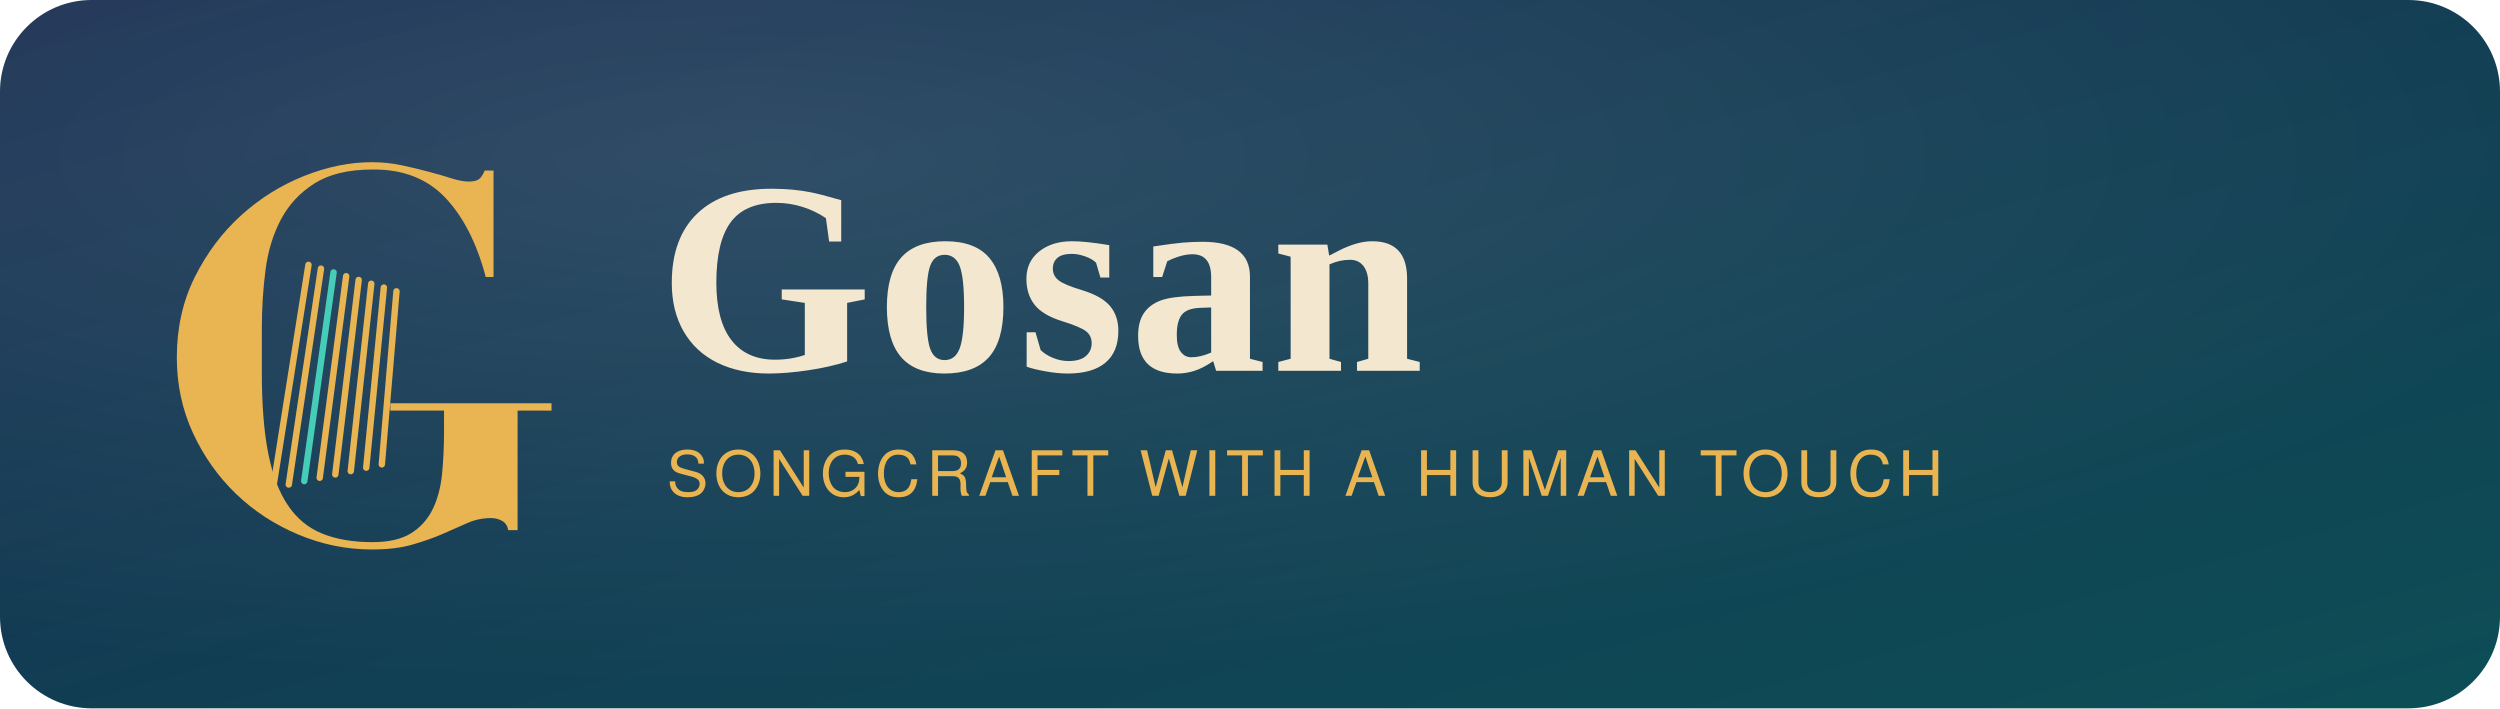
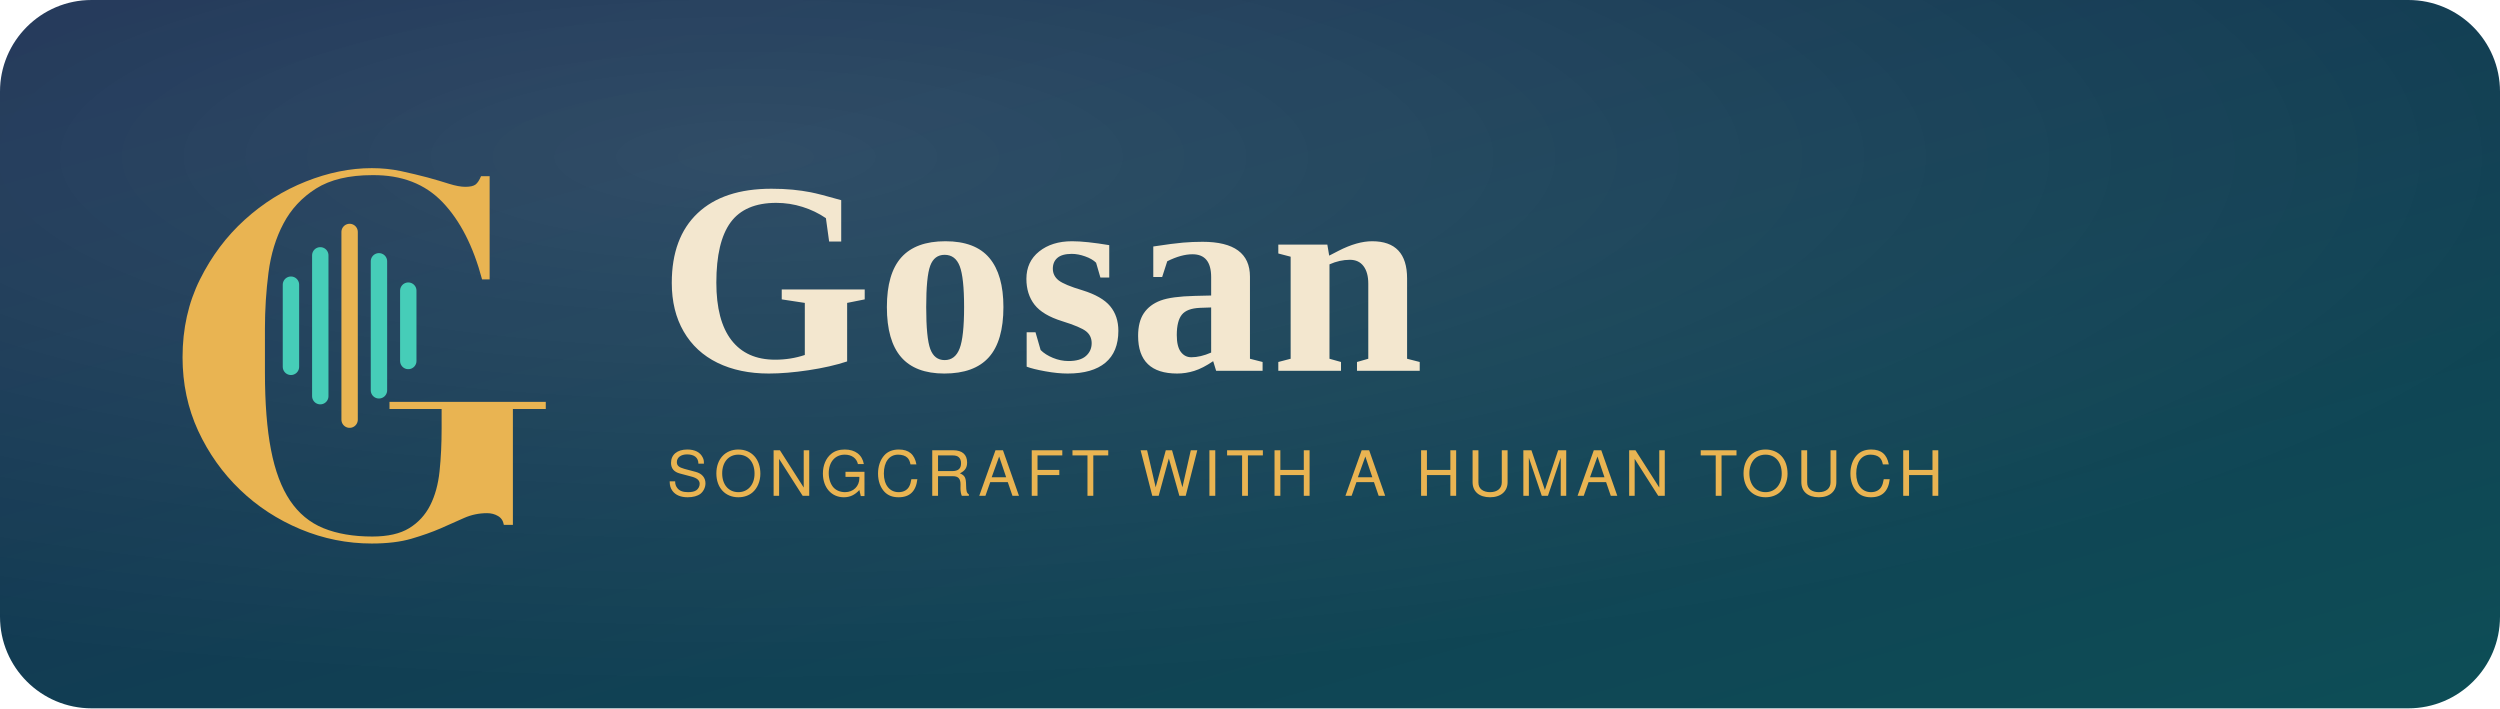
<svg xmlns="http://www.w3.org/2000/svg" viewBox="0 0 1200 340" width="1200" height="340">
  <defs>
    <linearGradient id="bg" x1="0" y1="0" x2="1" y2="1">
      <stop offset="0" stop-color="#162C50" />
      <stop offset="1" stop-color="#0D4E56" />
    </linearGradient>
    <radialGradient id="glow" cx="0.30" cy="0.22" r="0.75">
      <stop offset="0" stop-color="#ffffff" stop-opacity="0.12" />
      <stop offset="1" stop-color="#ffffff" stop-opacity="0" />
    </radialGradient>
  </defs>
  <rect width="1200" height="340" rx="44" fill="url(#bg)" />
  <rect width="1200" height="340" rx="44" fill="url(#glow)" />
  <g transform="translate(34,30) scale(0.55)">
-     <path d="M368.9 187.2 L368.9 94.3 L361.2 94.3 Q358.9 99.8 356.2 101.8 Q353.5 103.9 347.1 103.9 Q341.2 103.9 332.5 101.2 Q323.9 98.4 312.9 95.5 Q302.0 92.5 289.2 89.8 Q276.5 87.0 262.8 87.0 Q233.7 87.0 203.4 99.1 Q173.1 111.2 148.5 133.5 Q123.9 155.8 108.2 187.2 Q92.5 218.7 92.5 257.4 Q92.5 292.9 106.6 323.4 Q120.7 353.9 144.2 376.5 Q167.6 399.0 198.6 412.0 Q229.6 425.0 262.8 425.0 Q283.8 425.0 298.6 420.6 Q313.4 416.3 324.8 411.3 Q336.2 406.3 345.9 402.0 Q355.7 397.6 366.7 397.6 Q372.1 397.6 376.5 400.1 Q380.8 402.6 381.7 408.1 L389.9 408.1 L389.9 303.8 L419.5 303.8 L419.5 297.4 L278.8 297.4 L278.8 303.8 L325.7 303.8 L325.7 321.1 Q325.7 342.1 323.9 359.8 Q322.0 377.6 315.4 390.6 Q308.8 403.6 296.5 411.1 Q284.2 418.6 263.3 418.6 Q237.8 418.6 219.3 411.1 Q200.9 403.6 189.3 386.2 Q177.7 368.9 172.2 340.7 Q166.7 312.5 166.7 271.0 L166.7 231.4 Q166.7 205.9 169.9 181.1 Q173.1 156.3 183.4 136.9 Q193.6 117.6 212.7 105.5 Q231.9 93.4 263.3 93.4 Q302.9 93.0 326.6 117.8 Q350.3 142.6 362.1 187.2 Z " fill="#E9B452" />
+     <path d="M365.5 189.3 L365.5 99.2 L358.0 99.2 Q355.8 104.5 353.2 106.5 Q350.5 108.5 344.3 108.5 Q338.6 108.5 330.2 105.9 Q321.8 103.2 311.2 100.3 Q300.6 97.5 288.2 94.8 Q275.9 92.2 262.6 92.2 Q234.4 92.2 205.0 103.9 Q175.6 115.6 151.8 137.2 Q127.9 158.8 112.7 189.3 Q97.5 219.8 97.5 257.3 Q97.5 291.8 111.1 321.4 Q124.8 350.9 147.6 372.8 Q170.3 394.7 200.4 407.3 Q230.4 419.8 262.6 419.8 Q282.9 419.8 297.3 415.6 Q311.6 411.4 322.7 406.6 Q333.7 401.7 343.2 397.5 Q352.7 393.3 363.3 393.3 Q368.6 393.3 372.8 395.8 Q377.0 398.2 377.9 403.5 L385.8 403.5 L385.8 302.4 L414.5 302.4 L414.5 296.2 L278.1 296.2 L278.1 302.4 L323.6 302.4 L323.6 319.2 Q323.6 339.5 321.8 356.7 Q320.0 373.9 313.6 386.5 Q307.2 399.1 295.3 406.4 Q283.4 413.7 263.1 413.7 Q238.3 413.7 220.4 406.4 Q202.6 399.1 191.3 382.3 Q180.0 365.5 174.7 338.1 Q169.4 310.8 169.4 270.6 L169.4 232.2 Q169.4 207.4 172.5 183.4 Q175.6 159.3 185.6 140.5 Q195.5 121.7 214.0 110.0 Q232.6 98.3 263.1 98.3 Q301.5 97.9 324.5 122.0 Q347.4 146.0 358.9 189.3 Z " fill="#E9B452" />
    <g fill="none" stroke-linecap="round">
-       <line x1="176.6" y1="371.2" x2="207.4" y2="176.6" stroke="#E9B452" stroke-width="5.6" />
-       <line x1="190.2" y1="368.3" x2="218.3" y2="179.9" stroke="#E9B452" stroke-width="5.6" />
-       <line x1="203.7" y1="365.3" x2="229.3" y2="183.2" stroke="#46CDB8" stroke-width="5.6" />
-       <line x1="217.2" y1="362.4" x2="240.3" y2="186.5" stroke="#E9B452" stroke-width="5.6" />
-       <line x1="230.8" y1="359.5" x2="251.2" y2="189.8" stroke="#E9B452" stroke-width="5.6" />
-       <line x1="244.3" y1="356.6" x2="262.2" y2="193.1" stroke="#E9B452" stroke-width="5.6" />
-       <line x1="257.8" y1="353.6" x2="273.2" y2="196.4" stroke="#E9B452" stroke-width="5.6" />
-       <line x1="271.4" y1="350.7" x2="284.2" y2="199.7" stroke="#E9B452" stroke-width="5.6" />
+       <line x1="192.1" y1="265.6" x2="192.1" y2="193.9" stroke="#46CDB8" stroke-width="14.3" />
+       <line x1="217.7" y1="291.2" x2="217.7" y2="168.3" stroke="#46CDB8" stroke-width="14.3" />
+       <line x1="243.3" y1="311.7" x2="243.3" y2="147.9" stroke="#E9B452" stroke-width="14.3" />
+       <line x1="268.9" y1="286.1" x2="268.9" y2="173.5" stroke="#46CDB8" stroke-width="14.3" />
+       <line x1="294.5" y1="260.5" x2="294.5" y2="199.1" stroke="#46CDB8" stroke-width="14.3" />
    </g>
  </g>
  <text x="316" y="178" font-family="Georgia, 'Times New Roman', serif" font-size="132" font-weight="600" fill="#F3E7CF" letter-spacing="2">Gosan</text>
  <text x="320" y="238" font-family="-apple-system, Helvetica, Arial, sans-serif" font-size="30" fill="#E9B452" letter-spacing="3">SONGCRAFT WITH A HUMAN TOUCH</text>
</svg>
